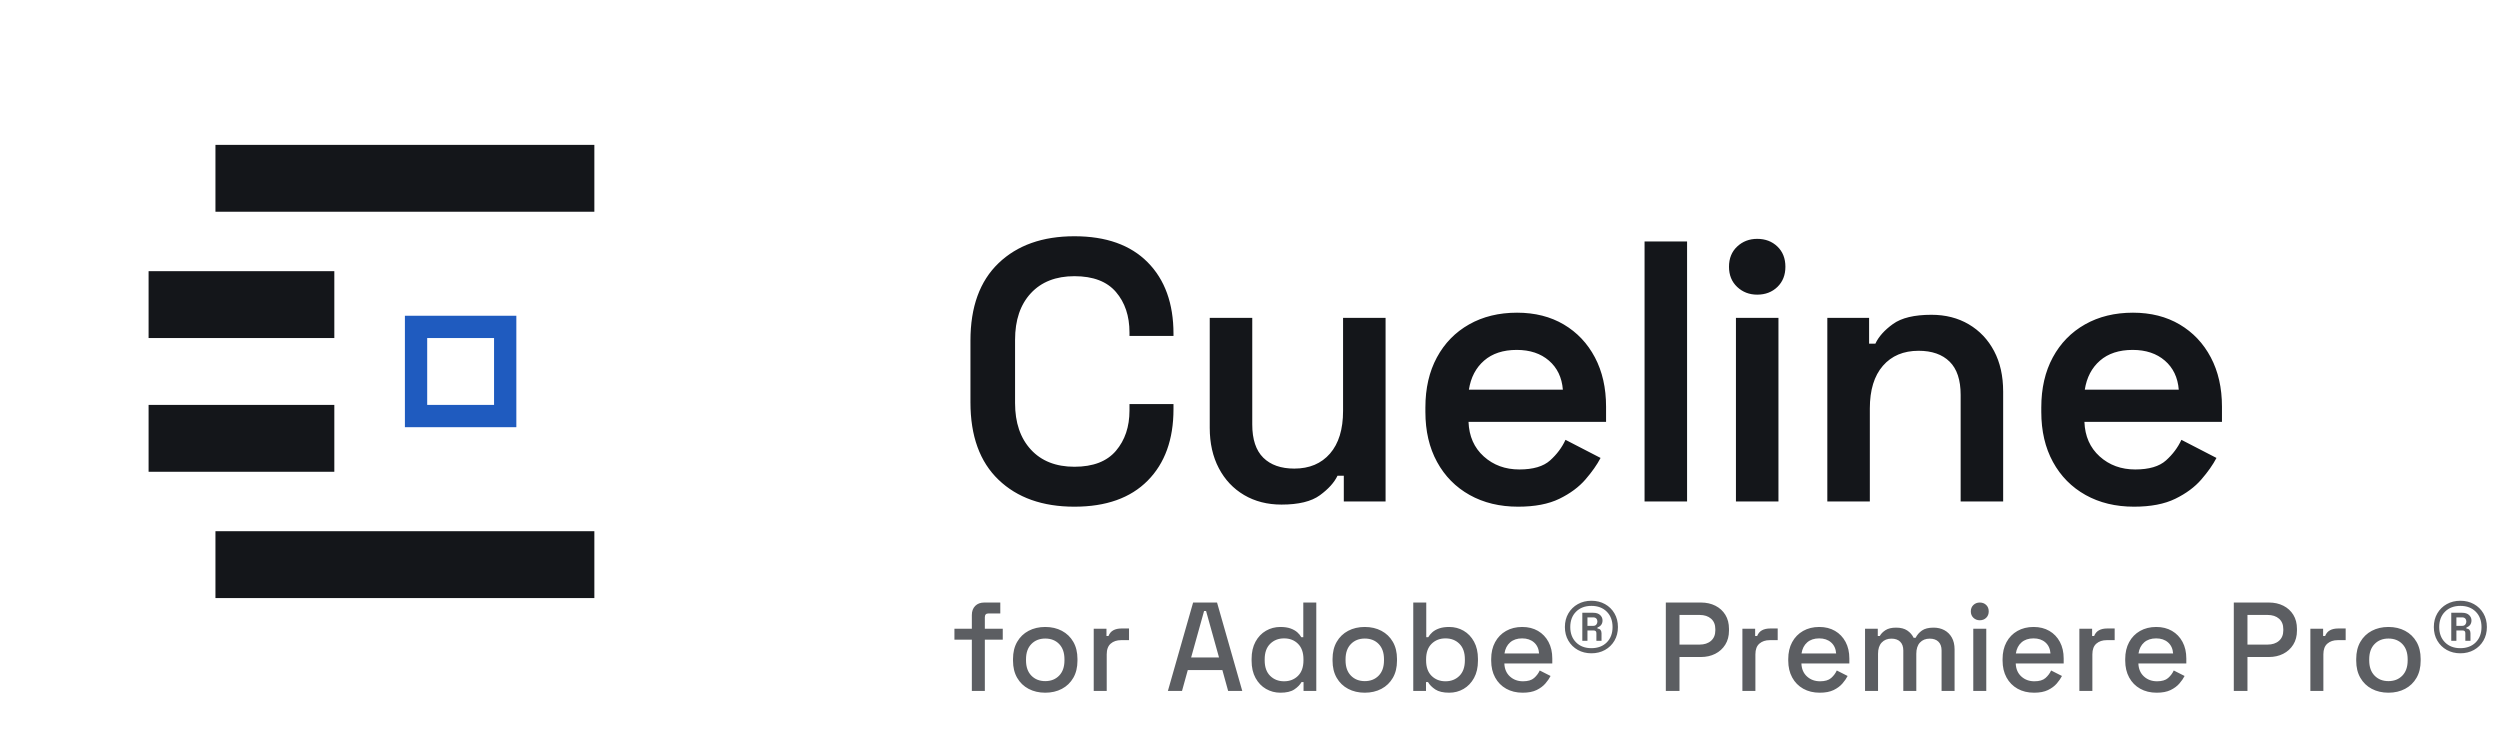
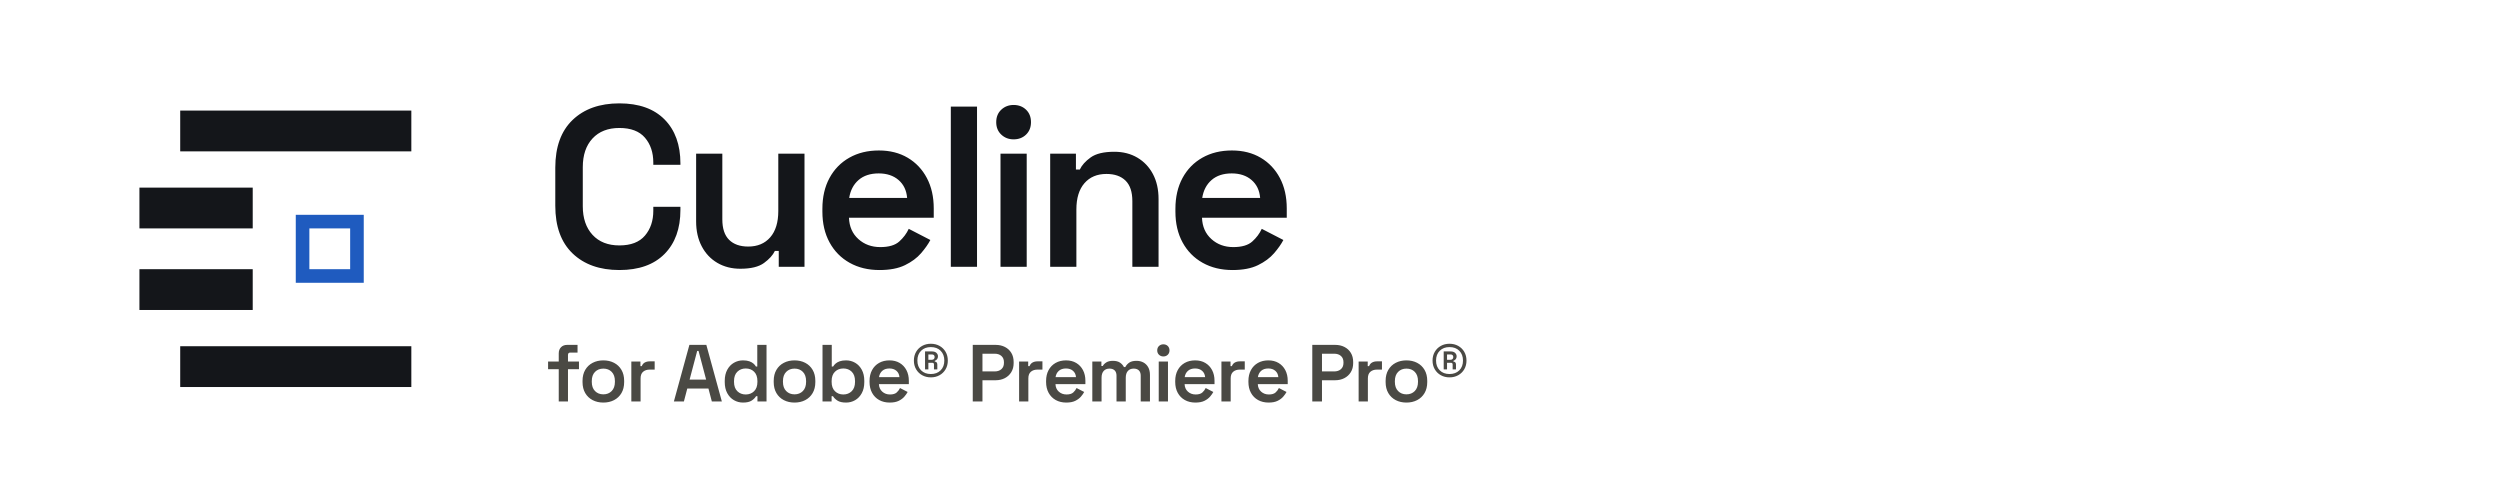
- <svg xmlns="http://www.w3.org/2000/svg" viewBox="0 0 673 200" role="img" aria-label="Cueline">
-   <g>
+ <svg xmlns="http://www.w3.org/2000/svg" viewBox="0 0 520 104" role="img" aria-label="Cueline">
+   <g transform="translate(10.148 4.619) scale(0.47131)">
    <path d="M58 48H160M40 82H90M40 118H90M58 152H160" fill="none" stroke="#14161A" stroke-width="18" />
    <path d="M112 88h24v24h-24Z" fill="none" stroke="#1F5BBF" stroke-width="6" />
  </g>
-   <path d="M289.235 136.4Q276.357 136.4 268.801 129.15Q261.245 121.9 261.245 108.313V91.687Q261.245 78.1 268.801 70.85Q276.357 63.6 289.235 63.6Q302.013 63.6 308.958 70.615Q315.903 77.63 315.903 89.843V90.425H304.057V89.478Q304.057 82.858 300.415 78.604Q296.772 74.35 289.235 74.35Q281.763 74.35 277.509 78.93Q273.255 83.51 273.255 91.487V108.513Q273.255 116.407 277.509 121.029Q281.763 125.65 289.235 125.65Q296.772 125.65 300.415 121.355Q304.057 117.06 304.057 110.522V108.775H315.903V110.157Q315.903 122.37 308.958 129.385Q302.013 136.4 289.235 136.4ZM344.98 135.835Q339.285 135.835 334.917 133.264Q330.55 130.692 328.106 126.036Q325.662 121.38 325.662 115.175V85.575H337.108V114.28Q337.108 120.282 340.076 123.214Q343.045 126.145 348.425 126.145Q354.522 126.145 358.037 122.102Q361.552 118.06 361.552 110.617V85.575H372.998V135.0H361.752V128.063H360.057Q358.752 130.808 355.312 133.321Q351.872 135.835 344.98 135.835ZM408.68 136.4Q401.262 136.4 395.63 133.25Q389.997 130.1 386.856 124.359Q383.715 118.617 383.715 110.887V109.687Q383.715 101.94 386.815 96.207Q389.915 90.475 395.489 87.325Q401.062 84.175 408.392 84.175Q415.605 84.175 420.979 87.355Q426.352 90.535 429.352 96.215Q432.352 101.895 432.352 109.46V113.568H395.325Q395.543 119.367 399.431 122.874Q403.32 126.38 409.01 126.38Q414.572 126.38 417.291 123.94Q420.01 121.5 421.432 118.402L430.875 123.278Q429.457 126.0 426.807 129.067Q424.157 132.135 419.792 134.267Q415.427 136.4 408.68 136.4ZM395.425 104.902H420.725Q420.325 99.973 416.986 97.084Q413.647 94.195 408.31 94.195Q402.825 94.195 399.51 97.084Q396.195 99.973 395.425 104.902ZM442.715 135.0V65.0H454.16V135.0ZM467.315 135.0V85.575H478.76V135.0ZM473.038 79.32Q469.848 79.32 467.646 77.243Q465.445 75.165 465.445 71.81Q465.445 68.437 467.646 66.369Q469.848 64.3 473.038 64.3Q476.328 64.3 478.479 66.369Q480.63 68.437 480.63 71.81Q480.63 75.165 478.479 77.243Q476.328 79.32 473.038 79.32ZM491.915 135.0V85.575H503.16V92.512H504.855Q506.16 89.685 509.6 87.212Q513.04 84.74 519.933 84.74Q525.645 84.74 530.004 87.311Q534.363 89.883 536.806 94.498Q539.25 99.113 539.25 105.4V135.0H527.805V106.295Q527.805 100.275 524.836 97.353Q521.867 94.43 516.487 94.43Q510.39 94.43 506.875 98.473Q503.36 102.515 503.36 109.957V135.0ZM574.48 136.4Q567.062 136.4 561.43 133.25Q555.797 130.1 552.656 124.359Q549.515 118.617 549.515 110.887V109.687Q549.515 101.94 552.615 96.207Q555.715 90.475 561.289 87.325Q566.862 84.175 574.192 84.175Q581.405 84.175 586.779 87.355Q592.152 90.535 595.152 96.215Q598.152 101.895 598.152 109.46V113.568H561.125Q561.343 119.367 565.231 122.874Q569.12 126.38 574.81 126.38Q580.372 126.38 583.091 123.94Q585.81 121.5 587.232 118.402L596.675 123.278Q595.257 126.0 592.607 129.067Q589.957 132.135 585.592 134.267Q581.227 136.4 574.48 136.4ZM561.225 104.902H586.525Q586.125 99.973 582.786 97.084Q579.447 94.195 574.11 94.195Q568.625 94.195 565.31 97.084Q561.995 99.973 561.225 104.902Z" fill="#14161A" />
-   <path d="M261.62 186.0V172.196H256.932V169.255H261.62V165.58Q261.62 164.024 262.526 163.112Q263.432 162.2 264.979 162.2H269.28V165.141H266.095Q265.119 165.141 265.119 166.161V169.255H269.943V172.196H265.119V186.0ZM281.378 186.476Q278.862 186.476 276.897 185.438Q274.933 184.4 273.819 182.468Q272.704 180.536 272.704 177.876V177.379Q272.704 174.719 273.819 172.787Q274.933 170.855 276.897 169.817Q278.862 168.779 281.378 168.779Q283.894 168.779 285.858 169.817Q287.822 170.855 288.937 172.787Q290.051 174.719 290.051 177.379V177.876Q290.051 180.536 288.937 182.468Q287.822 184.4 285.858 185.438Q283.894 186.476 281.378 186.476ZM281.378 183.358Q283.683 183.358 285.118 181.881Q286.552 180.404 286.552 177.786V177.469Q286.552 174.851 285.129 173.374Q283.705 171.897 281.378 171.897Q279.084 171.897 277.644 173.374Q276.203 174.851 276.203 177.469V177.786Q276.203 180.404 277.644 181.881Q279.084 183.358 281.378 183.358ZM294.43 186.0V169.255H297.861V171.218H298.401Q298.811 170.163 299.702 169.675Q300.593 169.187 301.927 169.187H303.932V172.329H301.8Q300.084 172.329 299.007 173.261Q297.929 174.194 297.929 176.15V186.0ZM314.395 186.0 321.186 162.2H327.626L334.418 186.0H330.615L329.061 180.383H319.752L318.198 186.0ZM320.651 176.997H328.162L324.677 164.487H324.136ZM344.665 186.476Q342.588 186.476 340.819 185.461Q339.05 184.446 337.99 182.514Q336.93 180.582 336.93 177.876V177.379Q336.93 174.673 337.984 172.741Q339.038 170.809 340.802 169.794Q342.566 168.779 344.665 168.779Q346.302 168.779 347.417 169.184Q348.531 169.588 349.231 170.21Q349.93 170.831 350.306 171.526H350.846V162.2H354.345V186.0H350.914V183.615H350.374Q349.748 184.71 348.434 185.593Q347.12 186.476 344.665 186.476ZM345.672 183.402Q347.941 183.402 349.416 181.943Q350.891 180.483 350.891 177.786V177.469Q350.891 174.772 349.427 173.312Q347.963 171.853 345.672 171.853Q343.414 171.853 341.933 173.312Q340.453 174.772 340.453 177.469V177.786Q340.453 180.483 341.933 181.943Q343.414 183.402 345.672 183.402ZM367.398 186.476Q364.882 186.476 362.917 185.438Q360.953 184.4 359.839 182.468Q358.724 180.536 358.724 177.876V177.379Q358.724 174.719 359.839 172.787Q360.953 170.855 362.917 169.817Q364.882 168.779 367.398 168.779Q369.914 168.779 371.878 169.817Q373.842 170.855 374.957 172.787Q376.071 174.719 376.071 177.379V177.876Q376.071 180.536 374.957 182.468Q373.842 184.4 371.878 185.438Q369.914 186.476 367.398 186.476ZM367.398 183.358Q369.703 183.358 371.138 181.881Q372.572 180.404 372.572 177.786V177.469Q372.572 174.851 371.149 173.374Q369.725 171.897 367.398 171.897Q365.104 171.897 363.664 173.374Q362.223 174.851 362.223 177.469V177.786Q362.223 180.404 363.664 181.881Q365.104 183.358 367.398 183.358ZM390.13 186.476Q387.697 186.476 386.372 185.593Q385.047 184.71 384.421 183.615H383.881V186.0H380.45V162.2H383.949V171.526H384.489Q384.887 170.831 385.576 170.21Q386.264 169.588 387.385 169.184Q388.505 168.779 390.13 168.779Q392.241 168.779 393.999 169.794Q395.757 170.809 396.811 172.741Q397.865 174.673 397.865 177.379V177.876Q397.865 180.582 396.805 182.514Q395.745 184.446 393.987 185.461Q392.23 186.476 390.13 186.476ZM389.124 183.402Q391.393 183.402 392.868 181.943Q394.343 180.483 394.343 177.786V177.469Q394.343 174.772 392.879 173.312Q391.415 171.853 389.124 171.853Q386.866 171.853 385.385 173.312Q383.905 174.772 383.905 177.469V177.786Q383.905 180.483 385.385 181.943Q386.866 183.402 389.124 183.402ZM409.904 186.476Q407.376 186.476 405.467 185.405Q403.558 184.334 402.493 182.385Q401.428 180.436 401.428 177.831V177.423Q401.428 174.807 402.482 172.864Q403.536 170.921 405.422 169.85Q407.308 168.779 409.777 168.779Q412.199 168.779 414.018 169.836Q415.836 170.894 416.856 172.801Q417.876 174.709 417.876 177.269V178.6H404.971Q405.051 180.81 406.471 182.106Q407.892 183.402 409.993 183.402Q411.973 183.402 412.972 182.525Q413.971 181.648 414.496 180.494L417.415 181.973Q416.927 182.94 416.026 183.989Q415.125 185.038 413.653 185.757Q412.181 186.476 409.904 186.476ZM405.005 175.904H414.321Q414.185 174.013 412.952 172.933Q411.718 171.853 409.755 171.853Q407.759 171.853 406.525 172.933Q405.291 174.013 405.005 175.904ZM428.409 175.868Q426.369 175.868 424.754 174.967Q423.139 174.066 422.204 172.468Q421.269 170.87 421.269 168.796Q421.269 166.722 422.204 165.124Q423.139 163.526 424.754 162.625Q426.369 161.724 428.409 161.724Q430.449 161.724 432.064 162.625Q433.679 163.526 434.614 165.124Q435.549 166.722 435.549 168.796Q435.549 170.87 434.614 172.468Q433.679 174.066 432.064 174.967Q430.449 175.868 428.409 175.868ZM428.398 174.488Q430.983 174.488 432.542 172.932Q434.1 171.376 434.1 168.799Q434.1 166.222 432.544 164.663Q430.987 163.104 428.409 163.104Q425.847 163.104 424.282 164.66Q422.717 166.216 422.717 168.793Q422.717 171.37 424.282 172.929Q425.847 174.488 428.398 174.488ZM425.961 172.502V164.954H428.851Q430.109 164.954 430.755 165.568Q431.401 166.182 431.401 167.012Q431.401 167.676 431.078 168.16Q430.755 168.645 430.041 168.922V169.214Q430.619 169.247 430.874 169.594Q431.129 169.94 431.129 170.471V172.502H429.748V170.438Q429.748 169.724 429.034 169.724H427.341V172.502ZM427.341 168.48H428.875Q429.453 168.48 429.737 168.126Q430.02 167.772 430.02 167.322Q430.02 166.846 429.737 166.522Q429.453 166.198 428.875 166.198H427.341ZM448.44 186.0V162.2H457.887Q460.083 162.2 461.788 163.065Q463.494 163.931 464.468 165.515Q465.443 167.099 465.443 169.308V169.76Q465.443 171.946 464.44 173.548Q463.437 175.149 461.732 176.008Q460.027 176.868 457.887 176.868H452.119V186.0ZM452.119 173.525H457.516Q459.447 173.525 460.606 172.51Q461.765 171.496 461.765 169.704V169.364Q461.765 167.56 460.618 166.551Q459.471 165.542 457.516 165.542H452.119ZM469.054 186.0V169.255H472.485V171.218H473.025Q473.435 170.163 474.326 169.675Q475.217 169.187 476.551 169.187H478.556V172.329H476.424Q474.708 172.329 473.631 173.261Q472.553 174.194 472.553 176.15V186.0ZM489.872 186.476Q487.344 186.476 485.435 185.405Q483.526 184.334 482.461 182.385Q481.396 180.436 481.396 177.831V177.423Q481.396 174.807 482.45 172.864Q483.504 170.921 485.39 169.85Q487.276 168.779 489.745 168.779Q492.167 168.779 493.986 169.836Q495.804 170.894 496.824 172.801Q497.844 174.709 497.844 177.269V178.6H484.939Q485.019 180.81 486.439 182.106Q487.86 183.402 489.961 183.402Q491.941 183.402 492.94 182.525Q493.939 181.648 494.464 180.494L497.383 181.973Q496.895 182.94 495.994 183.989Q495.093 185.038 493.621 185.757Q492.149 186.476 489.872 186.476ZM484.973 175.904H494.289Q494.153 174.013 492.92 172.933Q491.686 171.853 489.723 171.853Q487.727 171.853 486.493 172.933Q485.259 174.013 484.973 175.904ZM502.068 186.0V169.255H505.499V171.21H506.039Q506.505 170.336 507.561 169.648Q508.617 168.959 510.425 168.959Q512.299 168.959 513.44 169.734Q514.582 170.508 515.148 171.689H515.689Q516.267 170.53 517.38 169.745Q518.494 168.959 520.527 168.959Q522.138 168.959 523.407 169.634Q524.677 170.309 525.424 171.616Q526.171 172.924 526.171 174.833V186.0H522.672V175.103Q522.672 173.578 521.833 172.75Q520.994 171.922 519.476 171.922Q517.836 171.922 516.852 172.976Q515.869 174.03 515.869 176.014V186.0H512.37V175.103Q512.37 173.578 511.531 172.75Q510.692 171.922 509.174 171.922Q507.534 171.922 506.55 172.976Q505.567 174.03 505.567 176.014V186.0ZM531.206 186.0V169.255H534.705V186.0ZM532.956 166.974Q531.942 166.974 531.244 166.309Q530.547 165.644 530.547 164.587Q530.547 163.517 531.244 162.859Q531.942 162.2 532.956 162.2Q534.003 162.2 534.684 162.859Q535.364 163.517 535.364 164.587Q535.364 165.644 534.684 166.309Q534.003 166.974 532.956 166.974ZM547.57 186.476Q545.042 186.476 543.133 185.405Q541.224 184.334 540.159 182.385Q539.094 180.436 539.094 177.831V177.423Q539.094 174.807 540.148 172.864Q541.202 170.921 543.088 169.85Q544.974 168.779 547.443 168.779Q549.865 168.779 551.684 169.836Q553.502 170.894 554.522 172.801Q555.542 174.709 555.542 177.269V178.6H542.637Q542.717 180.81 544.137 182.106Q545.558 183.402 547.659 183.402Q549.639 183.402 550.638 182.525Q551.637 181.648 552.162 180.494L555.081 181.973Q554.593 182.94 553.692 183.989Q552.791 185.038 551.319 185.757Q549.847 186.476 547.57 186.476ZM542.671 175.904H551.987Q551.851 174.013 550.618 172.933Q549.384 171.853 547.421 171.853Q545.425 171.853 544.191 172.933Q542.957 174.013 542.671 175.904ZM559.766 186.0V169.255H563.197V171.218H563.737Q564.147 170.163 565.038 169.675Q565.929 169.187 567.263 169.187H569.268V172.329H567.136Q565.42 172.329 564.343 173.261Q563.265 174.194 563.265 176.15V186.0ZM580.584 186.476Q578.056 186.476 576.147 185.405Q574.238 184.334 573.173 182.385Q572.108 180.436 572.108 177.831V177.423Q572.108 174.807 573.162 172.864Q574.216 170.921 576.102 169.85Q577.988 168.779 580.457 168.779Q582.879 168.779 584.698 169.836Q586.516 170.894 587.536 172.801Q588.556 174.709 588.556 177.269V178.6H575.651Q575.731 180.81 577.151 182.106Q578.572 183.402 580.673 183.402Q582.653 183.402 583.652 182.525Q584.651 181.648 585.176 180.494L588.095 181.973Q587.607 182.94 586.706 183.989Q585.805 185.038 584.333 185.757Q582.861 186.476 580.584 186.476ZM575.685 175.904H585.001Q584.865 174.013 583.632 172.933Q582.398 171.853 580.435 171.853Q578.439 171.853 577.205 172.933Q575.971 174.013 575.685 175.904ZM601.338 186.0V162.2H610.785Q612.981 162.2 614.686 163.065Q616.392 163.931 617.366 165.515Q618.341 167.099 618.341 169.308V169.76Q618.341 171.946 617.338 173.548Q616.335 175.149 614.63 176.008Q612.925 176.868 610.785 176.868H605.017V186.0ZM605.017 173.525H610.414Q612.345 173.525 613.504 172.51Q614.663 171.496 614.663 169.704V169.364Q614.663 167.56 613.516 166.551Q612.369 165.542 610.414 165.542H605.017ZM621.952 186.0V169.255H625.383V171.218H625.923Q626.333 170.163 627.224 169.675Q628.115 169.187 629.449 169.187H631.454V172.329H629.322Q627.606 172.329 626.529 173.261Q625.451 174.194 625.451 176.15V186.0ZM642.968 186.476Q640.452 186.476 638.487 185.438Q636.523 184.4 635.409 182.468Q634.294 180.536 634.294 177.876V177.379Q634.294 174.719 635.409 172.787Q636.523 170.855 638.487 169.817Q640.452 168.779 642.968 168.779Q645.484 168.779 647.448 169.817Q649.412 170.855 650.527 172.787Q651.641 174.719 651.641 177.379V177.876Q651.641 180.536 650.527 182.468Q649.412 184.4 647.448 185.438Q645.484 186.476 642.968 186.476ZM642.968 183.358Q645.273 183.358 646.708 181.881Q648.142 180.404 648.142 177.786V177.469Q648.142 174.851 646.719 173.374Q645.295 171.897 642.968 171.897Q640.674 171.897 639.234 173.374Q637.793 174.851 637.793 177.469V177.786Q637.793 180.404 639.234 181.881Q640.674 183.358 642.968 183.358ZM662.329 175.868Q660.289 175.868 658.674 174.967Q657.059 174.066 656.124 172.468Q655.189 170.87 655.189 168.796Q655.189 166.722 656.124 165.124Q657.059 163.526 658.674 162.625Q660.289 161.724 662.329 161.724Q664.369 161.724 665.984 162.625Q667.599 163.526 668.534 165.124Q669.469 166.722 669.469 168.796Q669.469 170.87 668.534 172.468Q667.599 174.066 665.984 174.967Q664.369 175.868 662.329 175.868ZM662.318 174.488Q664.903 174.488 666.462 172.932Q668.02 171.376 668.02 168.799Q668.02 166.222 666.464 164.663Q664.907 163.104 662.329 163.104Q659.767 163.104 658.202 164.66Q656.637 166.216 656.637 168.793Q656.637 171.37 658.202 172.929Q659.767 174.488 662.318 174.488ZM659.881 172.502V164.954H662.771Q664.029 164.954 664.675 165.568Q665.321 166.182 665.321 167.012Q665.321 167.676 664.998 168.16Q664.675 168.645 663.961 168.922V169.214Q664.539 169.247 664.794 169.594Q665.049 169.94 665.049 170.471V172.502H663.668V170.438Q663.668 169.724 662.954 169.724H661.261V172.502ZM661.261 168.48H662.795Q663.373 168.48 663.657 168.126Q663.94 167.772 663.94 167.322Q663.94 166.846 663.657 166.522Q663.373 166.198 662.795 166.198H661.261Z" fill="#5C5E62" />
+   <path d="M128.829 56.167Q122.696 56.167 119.098 52.714Q115.5 49.262 115.5 42.792V34.875Q115.5 28.405 119.098 24.952Q122.696 21.5 128.829 21.5Q134.913 21.5 138.22 24.84Q141.527 28.181 141.527 33.996V34.274H135.887V33.823Q135.887 30.67 134.152 28.645Q132.418 26.619 128.829 26.619Q125.27 26.619 123.245 28.8Q121.219 30.981 121.219 34.78V42.887Q121.219 46.646 123.245 48.847Q125.27 51.048 128.829 51.048Q132.418 51.048 134.152 49.002Q135.887 46.957 135.887 43.844V43.012H141.527V43.67Q141.527 49.486 138.22 52.826Q134.913 56.167 128.829 56.167ZM153.993 55.898Q151.281 55.898 149.201 54.673Q147.121 53.449 145.958 51.232Q144.794 49.014 144.794 46.06V31.964H150.244V45.633Q150.244 48.492 151.658 49.887Q153.071 51.283 155.633 51.283Q158.537 51.283 160.211 49.358Q161.885 47.433 161.885 43.889V31.964H167.335V55.5H161.98V52.196H161.173Q160.551 53.504 158.913 54.701Q157.275 55.898 153.993 55.898ZM182.945 56.167Q179.413 56.167 176.731 54.667Q174.049 53.167 172.553 50.433Q171.057 47.699 171.057 44.018V43.446Q171.057 39.757 172.533 37.027Q174.01 34.298 176.664 32.798Q179.318 31.298 182.808 31.298Q186.243 31.298 188.802 32.812Q191.361 34.326 192.789 37.031Q194.218 39.736 194.218 43.338V45.294H176.586Q176.689 48.056 178.541 49.726Q180.393 51.395 183.102 51.395Q185.751 51.395 187.046 50.233Q188.34 49.071 189.018 47.596L193.514 49.918Q192.839 51.214 191.577 52.675Q190.315 54.136 188.237 55.151Q186.158 56.167 182.945 56.167ZM176.633 41.168H188.681Q188.49 38.82 186.901 37.445Q185.311 36.069 182.769 36.069Q180.157 36.069 178.579 37.445Q177 38.82 176.633 41.168ZM197.771 55.5V22.167H203.221V55.5ZM208.105 55.5V31.964H213.555V55.5ZM210.83 28.986Q209.311 28.986 208.263 27.996Q207.214 27.007 207.214 25.41Q207.214 23.804 208.263 22.818Q209.311 21.833 210.83 21.833Q212.396 21.833 213.421 22.818Q214.445 23.804 214.445 25.41Q214.445 27.007 213.421 27.996Q212.396 28.986 210.83 28.986ZM218.438 55.5V31.964H223.793V35.268H224.6Q225.221 33.921 226.86 32.744Q228.498 31.567 231.78 31.567Q234.5 31.567 236.576 32.791Q238.651 34.015 239.815 36.213Q240.979 38.411 240.979 41.405V55.5H235.529V41.831Q235.529 38.964 234.115 37.573Q232.701 36.181 230.139 36.181Q227.236 36.181 225.562 38.106Q223.888 40.031 223.888 43.575V55.5ZM256.374 56.167Q252.842 56.167 250.16 54.667Q247.477 53.167 245.982 50.433Q244.486 47.699 244.486 44.018V43.446Q244.486 39.757 245.962 37.027Q247.438 34.298 250.092 32.798Q252.746 31.298 256.237 31.298Q259.671 31.298 262.23 32.812Q264.789 34.326 266.218 37.031Q267.646 39.736 267.646 43.338V45.294H250.014Q250.118 48.056 251.97 49.726Q253.821 51.395 256.531 51.395Q259.18 51.395 260.474 50.233Q261.769 49.071 262.446 47.596L266.943 49.918Q266.268 51.214 265.006 52.675Q263.744 54.136 261.665 55.151Q259.587 56.167 256.374 56.167ZM250.062 41.168H262.109Q261.919 38.82 260.329 37.445Q258.739 36.069 256.198 36.069Q253.586 36.069 252.007 37.445Q250.429 38.82 250.062 41.168Z" fill="#14161A" />
+   <path d="M116.218 83.5V76.794H114.0V75.193H116.218V73.512Q116.218 72.699 116.698 72.217Q117.178 71.735 117.972 71.735H120.128V73.336H118.618Q118.141 73.336 118.141 73.84V75.193H120.426V76.794H118.141V83.5ZM125.496 83.735Q124.252 83.735 123.271 83.227Q122.289 82.718 121.728 81.762Q121.167 80.805 121.167 79.475V79.218Q121.167 77.888 121.728 76.932Q122.289 75.975 123.271 75.467Q124.252 74.958 125.496 74.958Q126.739 74.958 127.721 75.467Q128.702 75.975 129.263 76.932Q129.824 77.888 129.824 79.218V79.475Q129.824 80.805 129.263 81.762Q128.702 82.718 127.721 83.227Q126.739 83.735 125.496 83.735ZM125.496 82.024Q126.553 82.024 127.227 81.343Q127.901 80.663 127.901 79.428V79.266Q127.901 78.03 127.234 77.35Q126.567 76.67 125.496 76.67Q124.442 76.67 123.766 77.35Q123.091 78.03 123.091 79.266V79.428Q123.091 80.663 123.766 81.343Q124.442 82.024 125.496 82.024ZM131.318 83.5V75.193H133.208V76.149H133.493Q133.687 75.636 134.121 75.398Q134.556 75.16 135.171 75.16H136.171V76.877H135.123Q134.296 76.877 133.769 77.322Q133.242 77.767 133.242 78.696V83.5ZM140.169 83.5 143.394 71.735H146.918L150.143 83.5H148.06L147.357 80.818H142.955L142.252 83.5ZM143.438 78.955H146.874L145.298 72.998H145.013ZM154.541 83.735Q153.532 83.735 152.662 83.237Q151.792 82.738 151.27 81.781Q150.747 80.825 150.747 79.475V79.218Q150.747 77.868 151.268 76.912Q151.789 75.955 152.654 75.457Q153.518 74.958 154.541 74.958Q155.324 74.958 155.856 75.146Q156.387 75.334 156.72 75.622Q157.053 75.91 157.229 76.234H157.514V71.735H159.438V83.5H157.548V82.406H157.263Q156.966 82.912 156.342 83.324Q155.719 83.735 154.541 83.735ZM155.109 82.051Q156.158 82.051 156.85 81.375Q157.542 80.7 157.542 79.428V79.266Q157.542 77.994 156.857 77.318Q156.171 76.642 155.109 76.642Q154.064 76.642 153.37 77.318Q152.676 77.994 152.676 79.266V79.428Q152.676 80.7 153.37 81.375Q154.064 82.051 155.109 82.051ZM165.261 83.735Q164.017 83.735 163.036 83.227Q162.054 82.718 161.493 81.762Q160.932 80.805 160.932 79.475V79.218Q160.932 77.888 161.493 76.932Q162.054 75.975 163.036 75.467Q164.017 74.958 165.261 74.958Q166.504 74.958 167.486 75.467Q168.467 75.975 169.028 76.932Q169.589 77.888 169.589 79.218V79.475Q169.589 80.805 169.028 81.762Q168.467 82.718 167.486 83.227Q166.504 83.735 165.261 83.735ZM165.261 82.024Q166.318 82.024 166.992 81.343Q167.666 80.663 167.666 79.428V79.266Q167.666 78.03 166.999 77.35Q166.332 76.67 165.261 76.67Q164.206 76.67 163.531 77.35Q162.855 78.03 162.855 79.266V79.428Q162.855 80.663 163.531 81.343Q164.206 82.024 165.261 82.024ZM175.98 83.735Q174.816 83.735 174.186 83.324Q173.555 82.912 173.258 82.406H172.973V83.5H171.083V71.735H173.007V76.234H173.292Q173.482 75.91 173.808 75.622Q174.134 75.334 174.667 75.146Q175.2 74.958 175.98 74.958Q177.006 74.958 177.869 75.457Q178.732 75.955 179.253 76.912Q179.774 77.868 179.774 79.218V79.475Q179.774 80.825 179.251 81.781Q178.729 82.738 177.866 83.237Q177.003 83.735 175.98 83.735ZM175.412 82.051Q176.46 82.051 177.152 81.375Q177.845 80.7 177.845 79.428V79.266Q177.845 77.994 177.159 77.318Q176.474 76.642 175.412 76.642Q174.366 76.642 173.673 77.318Q172.979 77.994 172.979 79.266V79.428Q172.979 80.7 173.673 81.375Q174.366 82.051 175.412 82.051ZM185.061 83.735Q183.814 83.735 182.867 83.206Q181.921 82.676 181.393 81.712Q180.865 80.747 180.865 79.447V79.246Q180.865 77.944 181.386 76.98Q181.907 76.017 182.843 75.487Q183.78 74.958 185.012 74.958Q186.224 74.958 187.128 75.492Q188.031 76.027 188.535 76.982Q189.039 77.936 189.039 79.208V79.898H182.816Q182.853 80.873 183.506 81.462Q184.16 82.051 185.116 82.051Q186.051 82.051 186.508 81.641Q186.965 81.231 187.204 80.71L188.791 81.53Q188.553 81.987 188.107 82.503Q187.662 83.018 186.928 83.377Q186.195 83.735 185.061 83.735ZM182.833 78.442H187.085Q187.018 77.613 186.457 77.128Q185.895 76.642 184.998 76.642Q184.076 76.642 183.519 77.128Q182.962 77.613 182.833 78.442ZM193.617 78.492Q192.609 78.492 191.811 78.046Q191.012 77.601 190.55 76.811Q190.088 76.021 190.088 74.996Q190.088 73.971 190.55 73.181Q191.012 72.391 191.811 71.945Q192.609 71.5 193.617 71.5Q194.626 71.5 195.424 71.945Q196.222 72.391 196.684 73.181Q197.147 73.971 197.147 74.996Q197.147 76.021 196.684 76.811Q196.222 77.601 195.424 78.046Q194.626 78.492 193.617 78.492ZM193.61 77.797Q194.884 77.797 195.651 77.032Q196.419 76.266 196.419 74.998Q196.419 73.729 195.653 72.962Q194.886 72.194 193.617 72.194Q192.354 72.194 191.585 72.96Q190.816 73.726 190.816 74.994Q190.816 76.262 191.585 77.03Q192.354 77.797 193.61 77.797ZM192.407 76.828V73.097H193.836Q194.458 73.097 194.777 73.398Q195.096 73.7 195.096 74.107Q195.096 74.433 194.937 74.674Q194.777 74.915 194.424 75.052V75.208Q194.71 75.225 194.836 75.394Q194.962 75.564 194.962 75.838V76.828H194.268V75.813Q194.268 75.461 193.915 75.461H193.101V76.828ZM193.101 74.834H193.842Q194.127 74.834 194.265 74.661Q194.402 74.489 194.402 74.27Q194.402 74.035 194.265 73.879Q194.127 73.724 193.842 73.724H193.101ZM202.333 83.5V71.735H207.088Q208.185 71.735 209.031 72.172Q209.877 72.608 210.357 73.403Q210.838 74.198 210.838 75.299V75.528Q210.838 76.615 210.342 77.418Q209.846 78.221 209 78.657Q208.155 79.092 207.088 79.092H204.351V83.5ZM204.351 77.257H206.887Q207.759 77.257 208.289 76.788Q208.819 76.318 208.819 75.497V75.329Q208.819 74.505 208.292 74.038Q207.765 73.57 206.887 73.57H204.351ZM211.974 83.5V75.193H213.864V76.149H214.149Q214.342 75.636 214.777 75.398Q215.211 75.16 215.827 75.16H216.826V76.877H215.779Q214.951 76.877 214.424 77.322Q213.897 77.767 213.897 78.696V83.5ZM221.783 83.735Q220.537 83.735 219.59 83.206Q218.643 82.676 218.115 81.712Q217.587 80.747 217.587 79.447V79.246Q217.587 77.944 218.108 76.98Q218.629 76.017 219.566 75.487Q220.503 74.958 221.735 74.958Q222.947 74.958 223.85 75.492Q224.753 76.027 225.258 76.982Q225.762 77.936 225.762 79.208V79.898H219.539Q219.575 80.873 220.229 81.462Q220.882 82.051 221.839 82.051Q222.774 82.051 223.23 81.641Q223.687 81.231 223.926 80.71L225.513 81.53Q225.275 81.987 224.83 82.503Q224.384 83.018 223.651 83.377Q222.917 83.735 221.783 83.735ZM219.555 78.442H223.808Q223.74 77.613 223.179 77.128Q222.618 76.642 221.721 76.642Q220.799 76.642 220.242 77.128Q219.685 77.613 219.555 78.442ZM227.201 83.5V75.193H229.091V76.13H229.376Q229.6 75.704 230.113 75.379Q230.626 75.053 231.485 75.053Q232.393 75.053 232.944 75.417Q233.495 75.78 233.778 76.35H234.063Q234.349 75.794 234.884 75.424Q235.42 75.053 236.402 75.053Q237.187 75.053 237.815 75.384Q238.444 75.714 238.818 76.369Q239.192 77.024 239.192 78V83.5H237.268V78.143Q237.268 77.421 236.884 77.045Q236.5 76.668 235.806 76.668Q235.039 76.668 234.599 77.159Q234.158 77.651 234.158 78.57V83.5H232.234V78.143Q232.234 77.421 231.851 77.045Q231.467 76.668 230.772 76.668Q230.005 76.668 229.565 77.159Q229.124 77.651 229.124 78.57V83.5ZM241.016 83.5V75.193H242.94V83.5ZM241.978 74.142Q241.442 74.142 241.072 73.793Q240.702 73.444 240.702 72.88Q240.702 72.313 241.072 71.965Q241.442 71.618 241.978 71.618Q242.531 71.618 242.892 71.965Q243.254 72.313 243.254 72.88Q243.254 73.444 242.892 73.793Q242.531 74.142 241.978 74.142ZM248.64 83.735Q247.394 83.735 246.447 83.206Q245.5 82.676 244.972 81.712Q244.445 80.747 244.445 79.447V79.246Q244.445 77.944 244.966 76.98Q245.487 76.017 246.423 75.487Q247.36 74.958 248.592 74.958Q249.804 74.958 250.707 75.492Q251.611 76.027 252.115 76.982Q252.619 77.936 252.619 79.208V79.898H246.396Q246.432 80.873 247.086 81.462Q247.739 82.051 248.696 82.051Q249.631 82.051 250.088 81.641Q250.545 81.231 250.784 80.71L252.371 81.53Q252.132 81.987 251.687 82.503Q251.242 83.018 250.508 83.377Q249.774 83.735 248.64 83.735ZM246.413 78.442H250.665Q250.597 77.613 250.036 77.128Q249.475 76.642 248.578 76.642Q247.656 76.642 247.099 77.128Q246.542 77.613 246.413 78.442ZM254.058 83.5V75.193H255.948V76.149H256.233Q256.426 75.636 256.861 75.398Q257.295 75.16 257.911 75.16H258.911V76.877H257.863Q257.035 76.877 256.508 77.322Q255.982 77.767 255.982 78.696V83.5ZM263.867 83.735Q262.621 83.735 261.674 83.206Q260.727 82.676 260.199 81.712Q259.671 80.747 259.671 79.447V79.246Q259.671 77.944 260.192 76.98Q260.713 76.017 261.65 75.487Q262.587 74.958 263.819 74.958Q265.031 74.958 265.934 75.492Q266.837 76.027 267.342 76.982Q267.846 77.936 267.846 79.208V79.898H261.623Q261.659 80.873 262.313 81.462Q262.966 82.051 263.923 82.051Q264.858 82.051 265.314 81.641Q265.771 81.231 266.01 80.71L267.597 81.53Q267.359 81.987 266.914 82.503Q266.468 83.018 265.735 83.377Q265.001 83.735 263.867 83.735ZM261.64 78.442H265.892Q265.824 77.613 265.263 77.128Q264.702 76.642 263.805 76.642Q262.883 76.642 262.326 77.128Q261.769 77.613 261.64 78.442ZM272.955 83.5V71.735H277.71Q278.807 71.735 279.653 72.172Q280.499 72.608 280.979 73.403Q281.46 74.198 281.46 75.299V75.528Q281.46 76.615 280.964 77.418Q280.468 78.221 279.622 78.657Q278.776 79.092 277.71 79.092H274.973V83.5ZM274.973 77.257H277.509Q278.381 77.257 278.911 76.788Q279.441 76.318 279.441 75.497V75.329Q279.441 74.505 278.914 74.038Q278.387 73.57 277.509 73.57H274.973ZM282.596 83.5V75.193H284.486V76.149H284.771Q284.964 75.636 285.399 75.398Q285.833 75.16 286.449 75.16H287.448V76.877H286.4Q285.573 76.877 285.046 77.322Q284.519 77.767 284.519 78.696V83.5ZM292.538 83.735Q291.294 83.735 290.313 83.227Q289.332 82.718 288.77 81.762Q288.209 80.805 288.209 79.475V79.218Q288.209 77.888 288.77 76.932Q289.332 75.975 290.313 75.467Q291.294 74.958 292.538 74.958Q293.782 74.958 294.763 75.467Q295.744 75.975 296.305 76.932Q296.866 77.888 296.866 79.218V79.475Q296.866 80.805 296.305 81.762Q295.744 82.718 294.763 83.227Q293.782 83.735 292.538 83.735ZM292.538 82.024Q293.595 82.024 294.269 81.343Q294.943 80.663 294.943 79.428V79.266Q294.943 78.03 294.276 77.35Q293.609 76.67 292.538 76.67Q291.484 76.67 290.808 77.35Q290.133 78.03 290.133 79.266V79.428Q290.133 80.663 290.808 81.343Q291.484 82.024 292.538 82.024ZM301.5 78.492Q300.491 78.492 299.693 78.046Q298.895 77.601 298.432 76.811Q297.97 76.021 297.97 74.996Q297.97 73.971 298.432 73.181Q298.895 72.391 299.693 71.945Q300.491 71.5 301.5 71.5Q302.508 71.5 303.306 71.945Q304.105 72.391 304.567 73.181Q305.029 73.971 305.029 74.996Q305.029 76.021 304.567 76.811Q304.105 77.601 303.306 78.046Q302.508 78.492 301.5 78.492ZM301.493 77.797Q302.766 77.797 303.534 77.032Q304.301 76.266 304.301 74.998Q304.301 73.729 303.535 72.962Q302.769 72.194 301.5 72.194Q300.236 72.194 299.467 72.96Q298.698 73.726 298.698 74.994Q298.698 76.262 299.467 77.03Q300.236 77.797 301.493 77.797ZM300.289 76.828V73.097H301.718Q302.34 73.097 302.659 73.398Q302.979 73.7 302.979 74.107Q302.979 74.433 302.819 74.674Q302.659 74.915 302.306 75.052V75.208Q302.592 75.225 302.718 75.394Q302.844 75.564 302.844 75.838V76.828H302.15V75.813Q302.15 75.461 301.797 75.461H300.984V76.828ZM300.984 74.834H301.724Q302.01 74.834 302.147 74.661Q302.284 74.489 302.284 74.27Q302.284 74.035 302.147 73.879Q302.01 73.724 301.724 73.724H300.984Z" fill="#4A4944" />
</svg>
